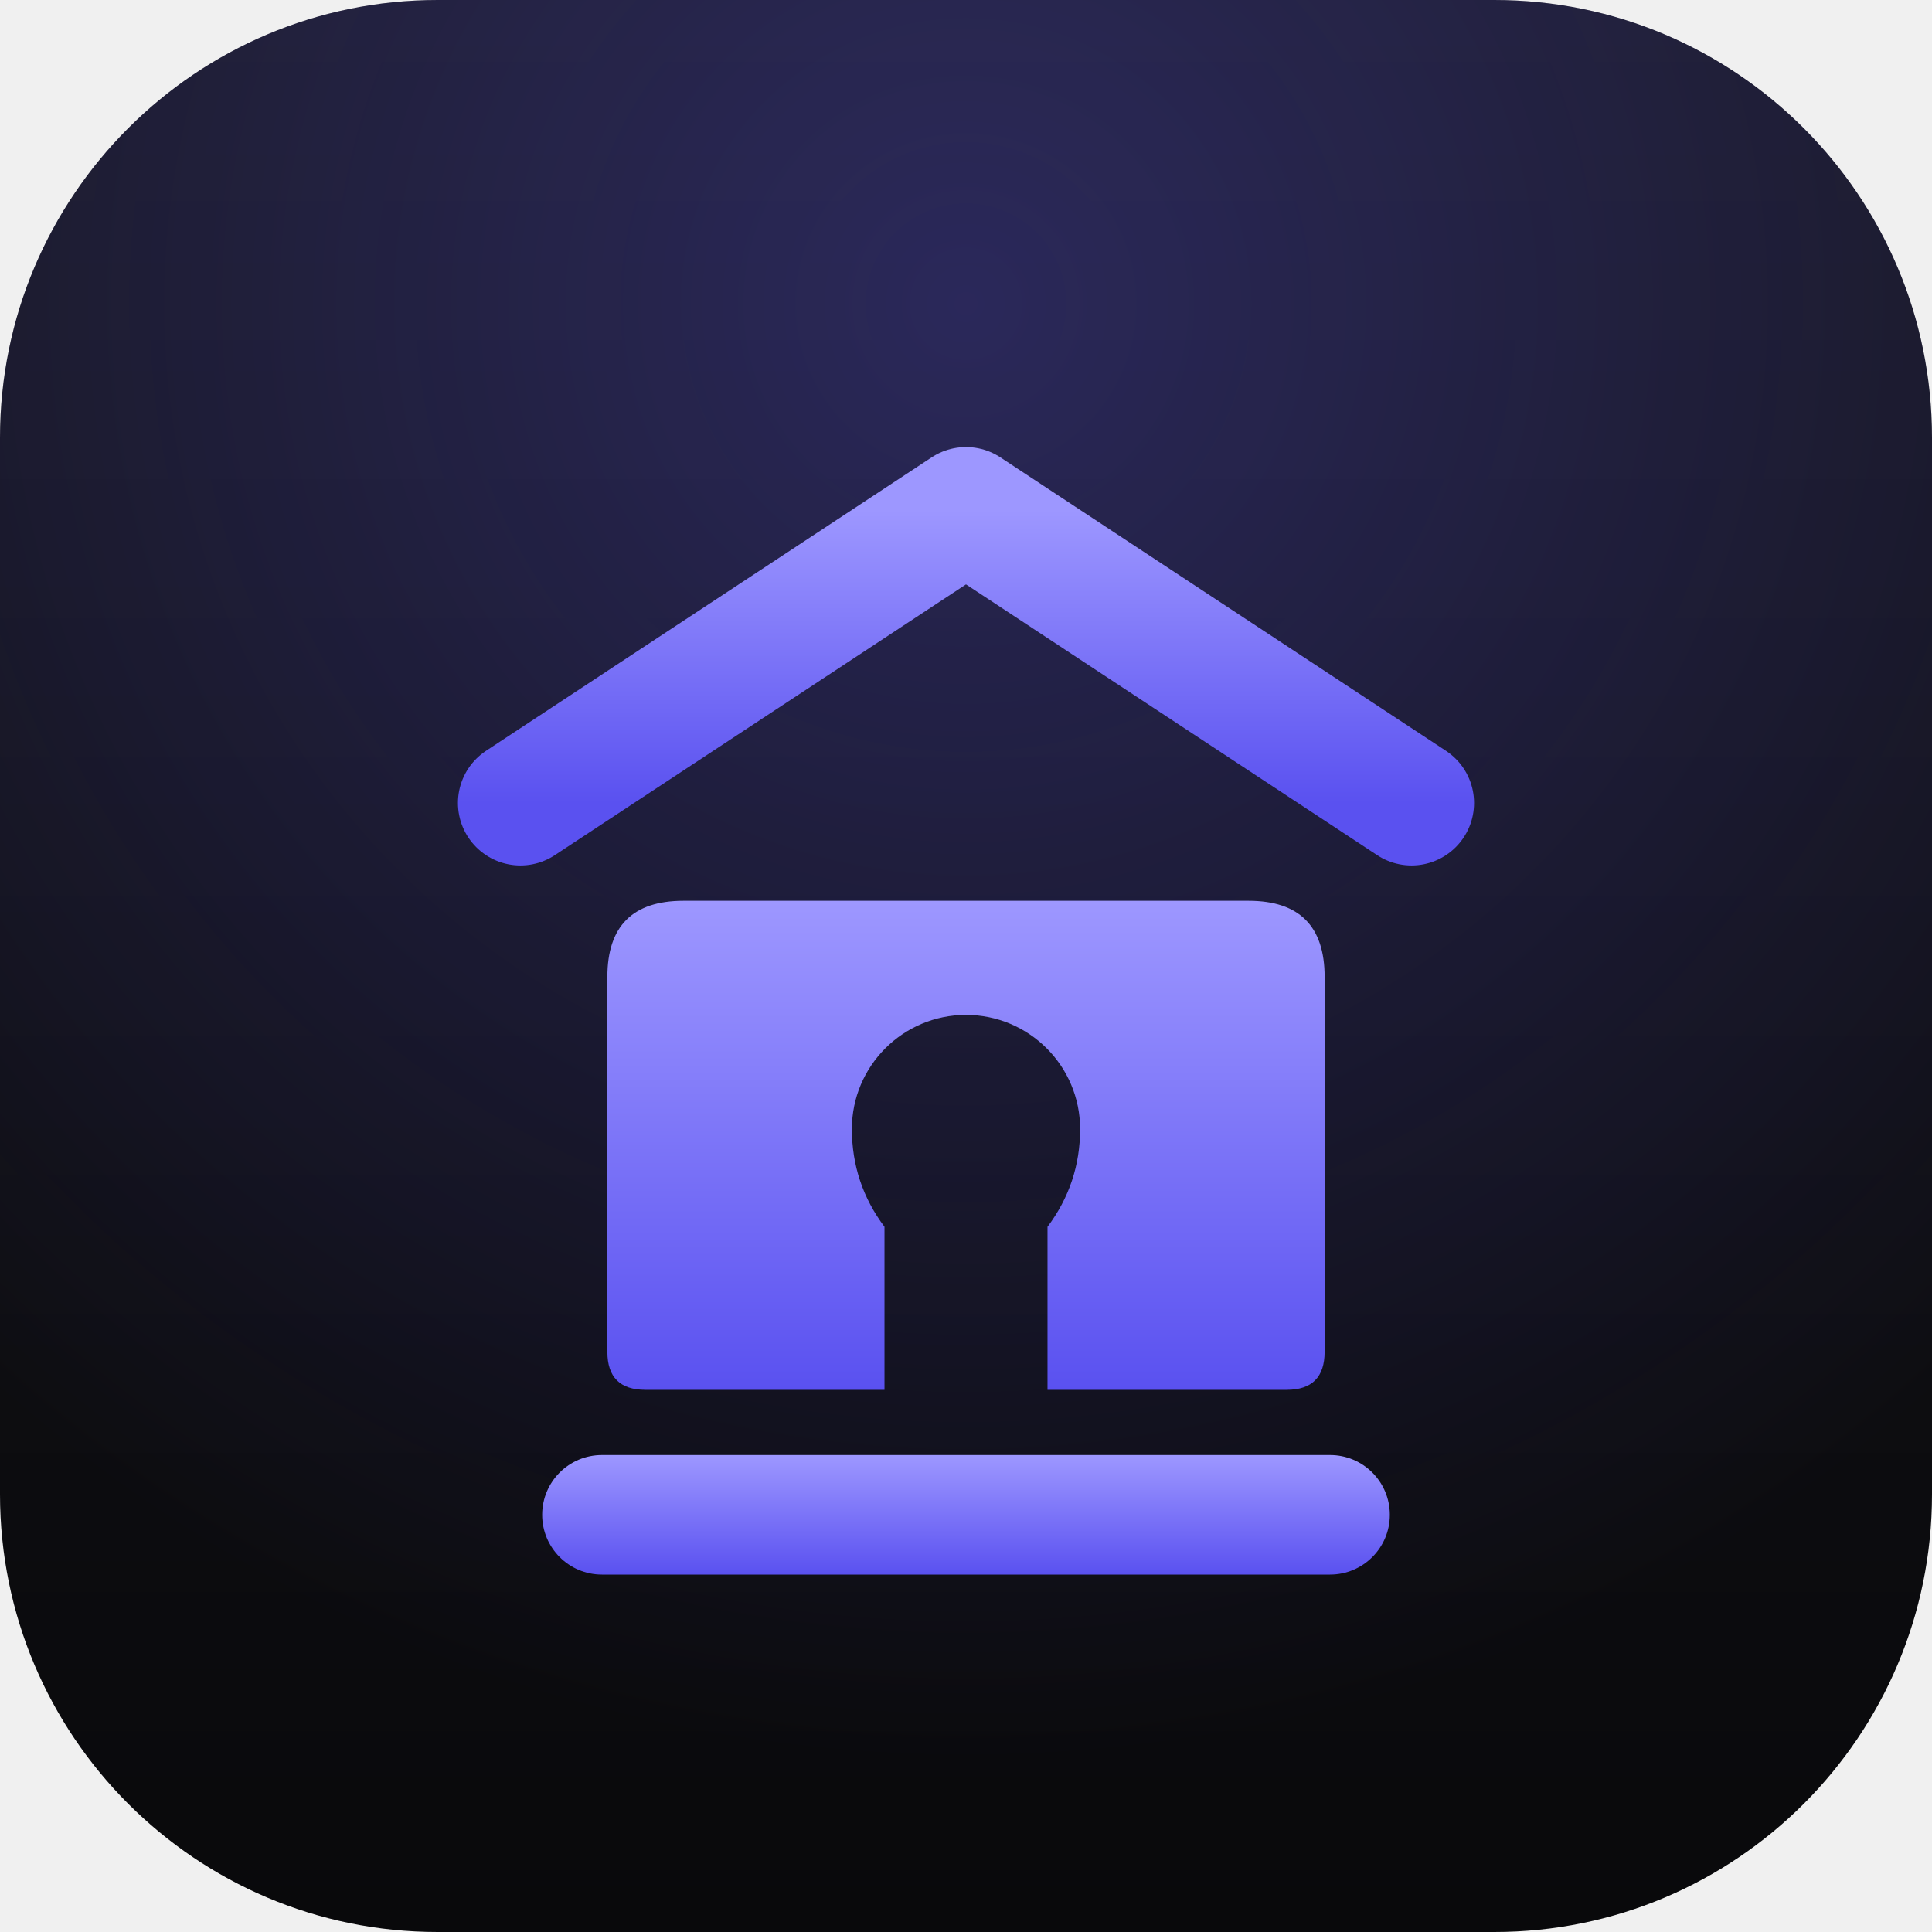
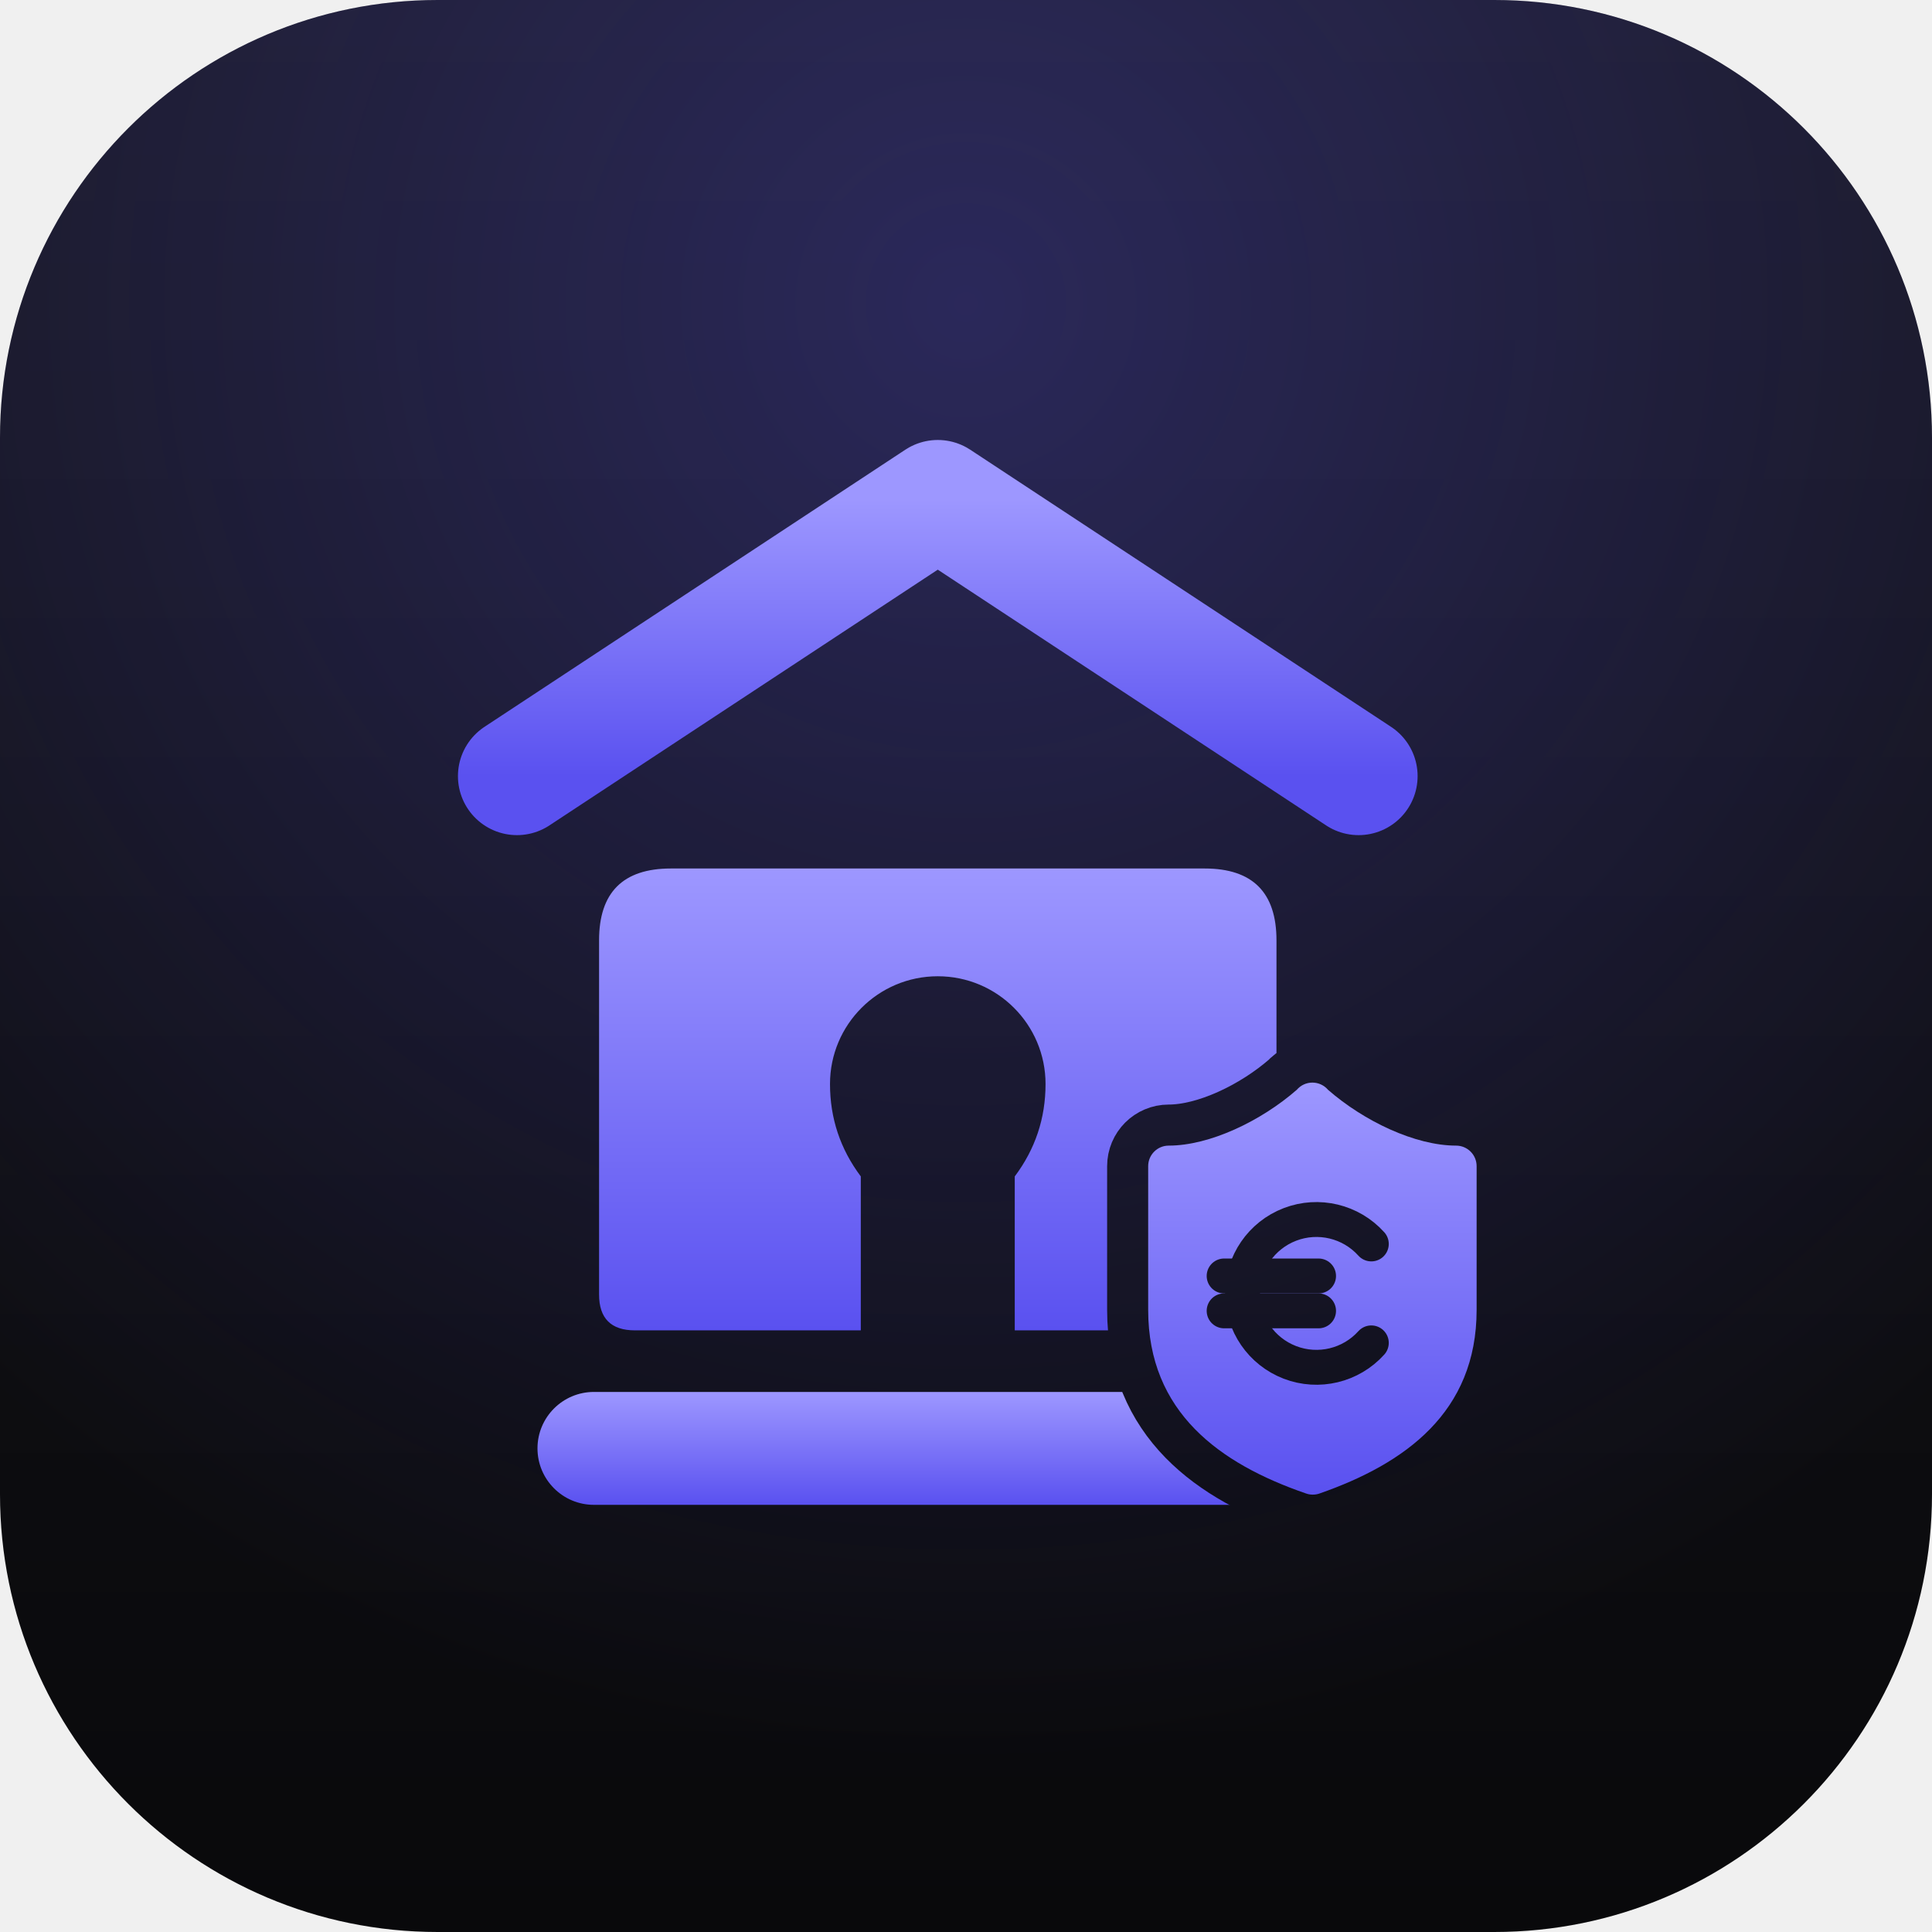
<svg xmlns="http://www.w3.org/2000/svg" viewBox="0 0 512 512" role="img" aria-label="Oikonomia">
  <defs>
    <linearGradient id="mark" x1="0" y1="0" x2="0" y2="1">
      <stop offset="0" stop-color="#9d97ff" />
      <stop offset="1" stop-color="#5a51f0" />
    </linearGradient>
    <linearGradient id="plate" x1="0" y1="0" x2="0" y2="1">
      <stop offset="0" stop-color="#17171d" />
      <stop offset="1" stop-color="#09090b" />
    </linearGradient>
    <radialGradient id="glow" cx="0.5" cy="0.16" r="0.75">
      <stop offset="0" stop-color="#635bff" stop-opacity="0.28" />
      <stop offset="1" stop-color="#635bff" stop-opacity="0" />
    </radialGradient>
+     <mask id="house-gap">
+       <rect width="512" height="512" fill="white" />
+       <g transform="translate(306 300) scale(8)">
+         <path fill="black" stroke="black" stroke-width="4" stroke-linejoin="round" d="M20 13c0 5-3.5 7.5-7.66 8.95a1 1 0 0 1-.67-.01C7.5 20.5 4 18 4 13V6a1 1 0 0 1 1-1c2 0 4.5-1.2 6.24-2.72a1 1 0 0 1 1.52 0C14.5 3.8 17 5 19 5a1 1 0 0 1 1 1z" />
+       </g>
+     </mask>
+     <mask id="euro-cut">
+       <rect width="512" height="512" fill="white" />
+       <g transform="translate(306 300) scale(8)" fill="none" stroke="black" stroke-width="1.7" stroke-linecap="round">
+         <path d="M 14.87 9.79 A 3.6 3.6 0 1 0 14.87 14.61" />
+         <path d="M 7.7 11.35 H 12.3" />
+         <path d="M 7.7 13.05 H 12.3" />
+       </g>
+     </mask>
  </defs>
  <rect width="512" height="512" rx="116" fill="url(#plate)" />
  <rect width="512" height="512" rx="116" fill="url(#glow)" />
-   <g transform="translate(256 256) scale(0.72) translate(-256 -256)">
-     <path d="M 92 196 L 256 88 L 420 196" fill="none" stroke="url(#mark)" stroke-width="46" stroke-linecap="round" stroke-linejoin="round" />
-     <path fill-rule="evenodd" fill="url(#mark)" d="       M 152 232 L 360 232 Q 388 232 388 260 L 388 398 Q 388 412 374 412       L 286 412 L 286 352 Q 298 336 298 316 A 42 42 0 1 0 214 316       Q 214 336 226 352 L 226 412 L 138 412 Q 124 412 124 398 L 124 260       Q 124 232 152 232 Z" />
-     <rect x="100" y="436" width="312" height="44" rx="22" fill="url(#mark)" />
+   <g transform="translate(256 256) scale(0.68) translate(-267 -270)">
+     <g mask="url(#house-gap)">
+       <path d="M 92 196 L 256 88 L 420 196" fill="none" stroke="url(#mark)" stroke-width="46" stroke-linecap="round" stroke-linejoin="round" />
+       <path fill-rule="evenodd" fill="url(#mark)" d="         M 152 232 L 360 232 Q 388 232 388 260 L 388 398 Q 388 412 374 412         L 286 412 L 286 352 Q 298 336 298 316 A 42 42 0 1 0 214 316         Q 214 336 226 352 L 226 412 L 138 412 Q 124 412 124 398 L 124 260         Q 124 232 152 232 Z" />
+       <rect x="100" y="436" width="312" height="44" rx="22" fill="url(#mark)" />
+     </g>
+     <g mask="url(#euro-cut)">
+       <g transform="translate(306 300) scale(8)">
+         <path fill="url(#mark)" d="M20 13c0 5-3.5 7.5-7.66 8.95a1 1 0 0 1-.67-.01C7.5 20.5 4 18 4 13V6a1 1 0 0 1 1-1c2 0 4.5-1.2 6.24-2.72a1 1 0 0 1 1.52 0C14.5 3.8 17 5 19 5a1 1 0 0 1 1 1z" />
+       </g>
+     </g>
  </g>
</svg>
